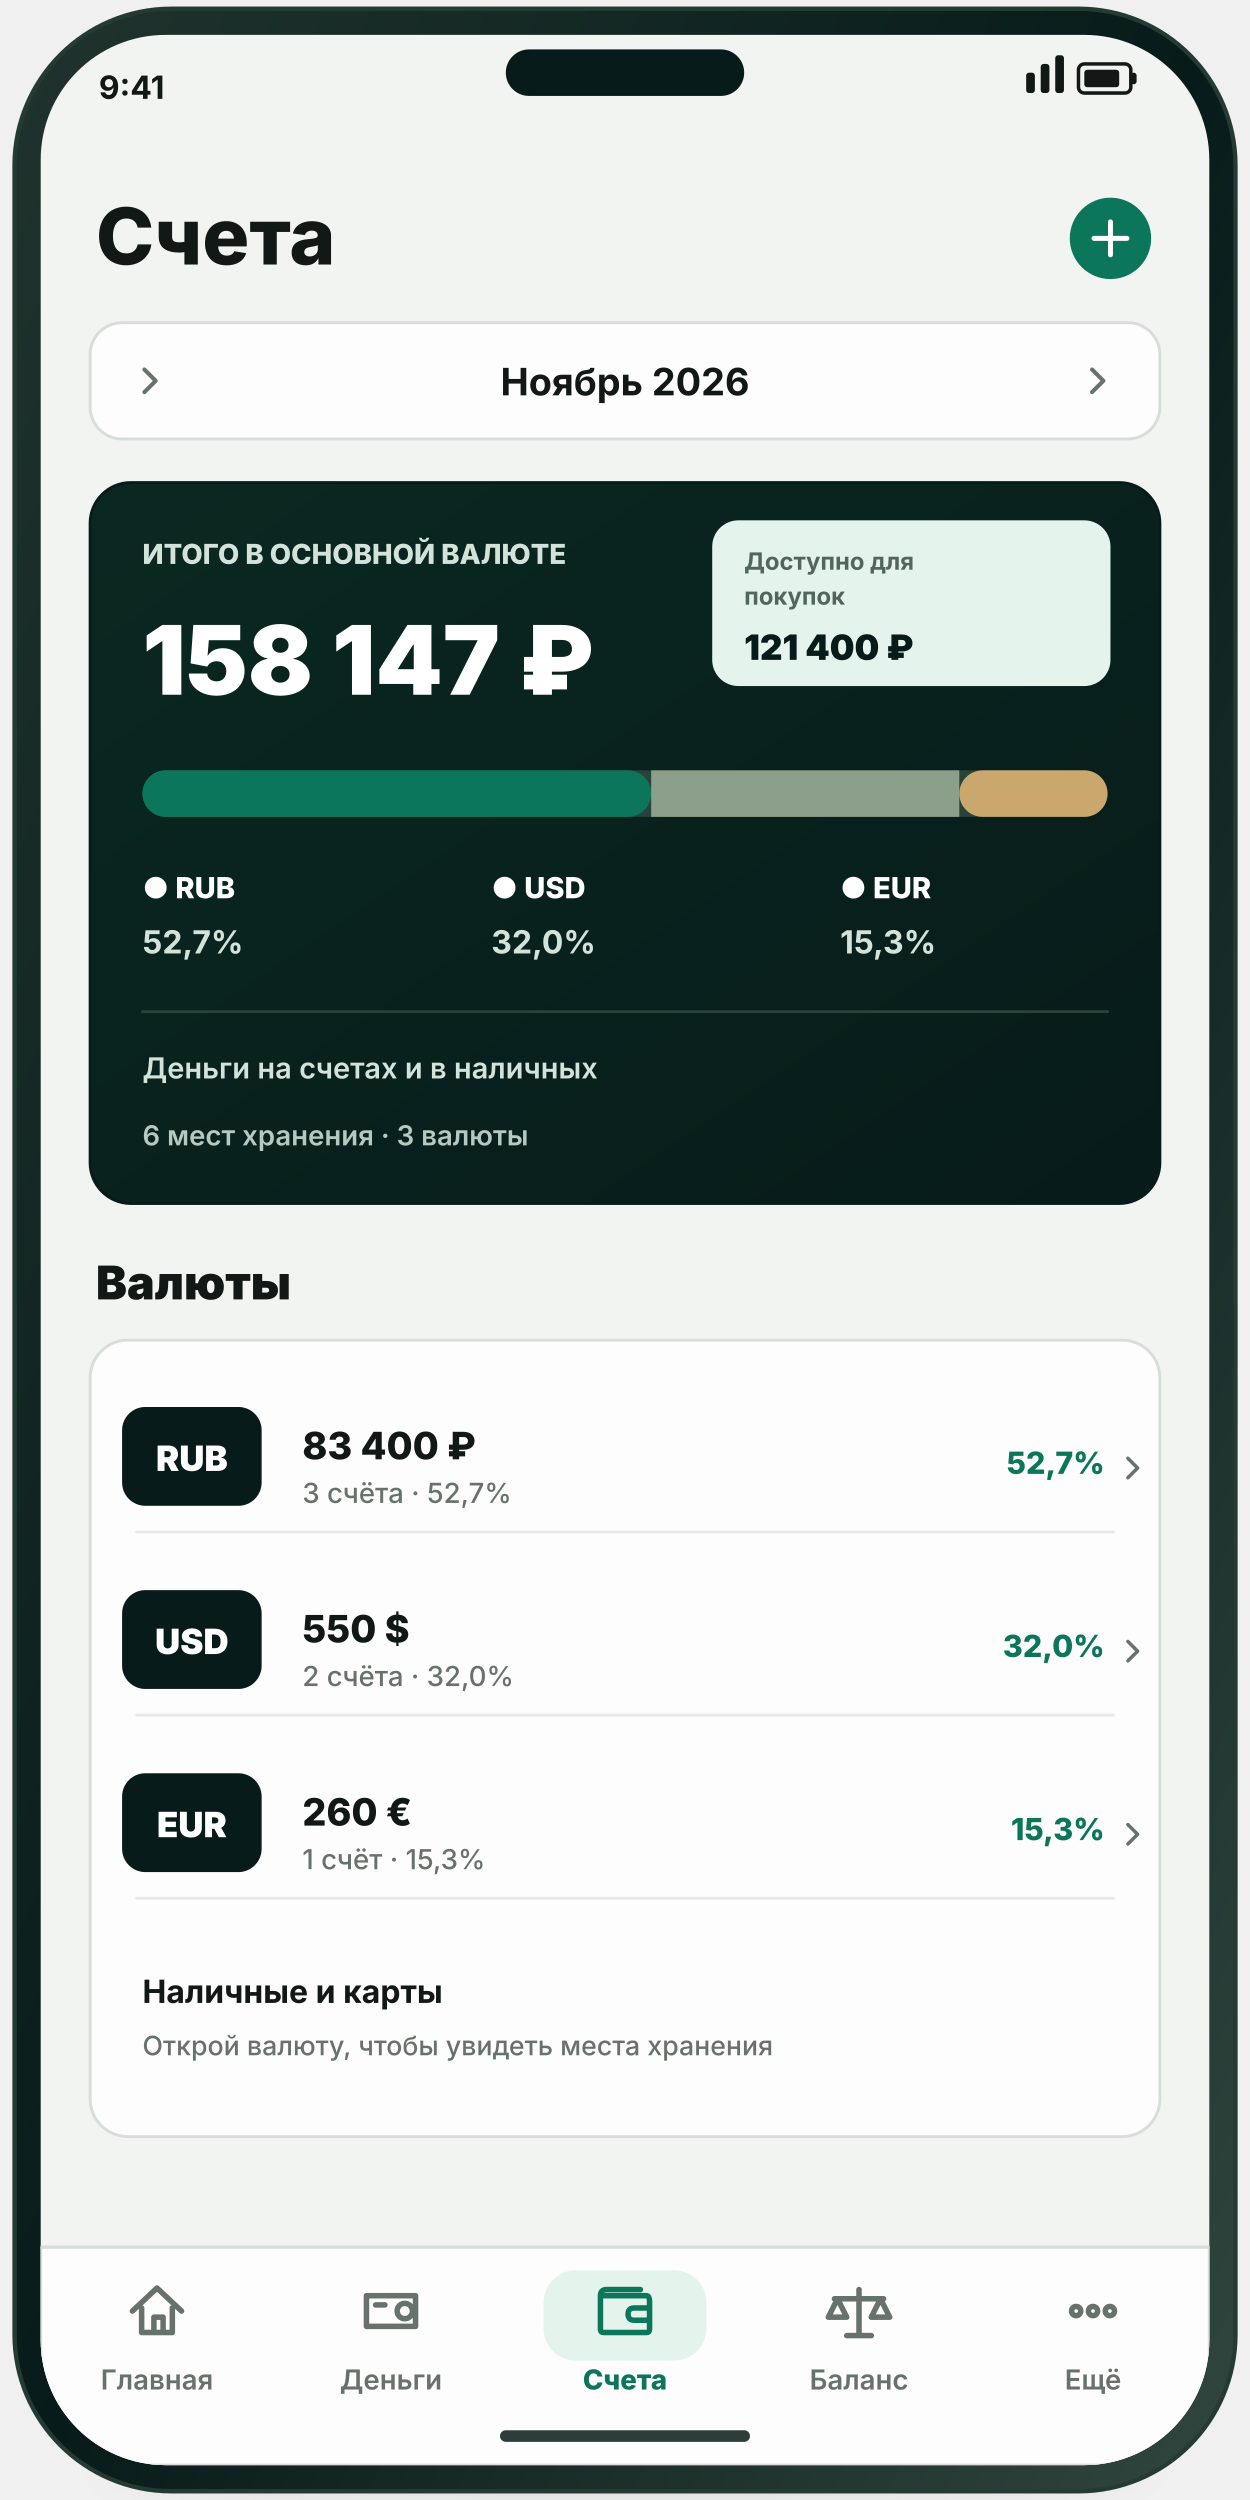
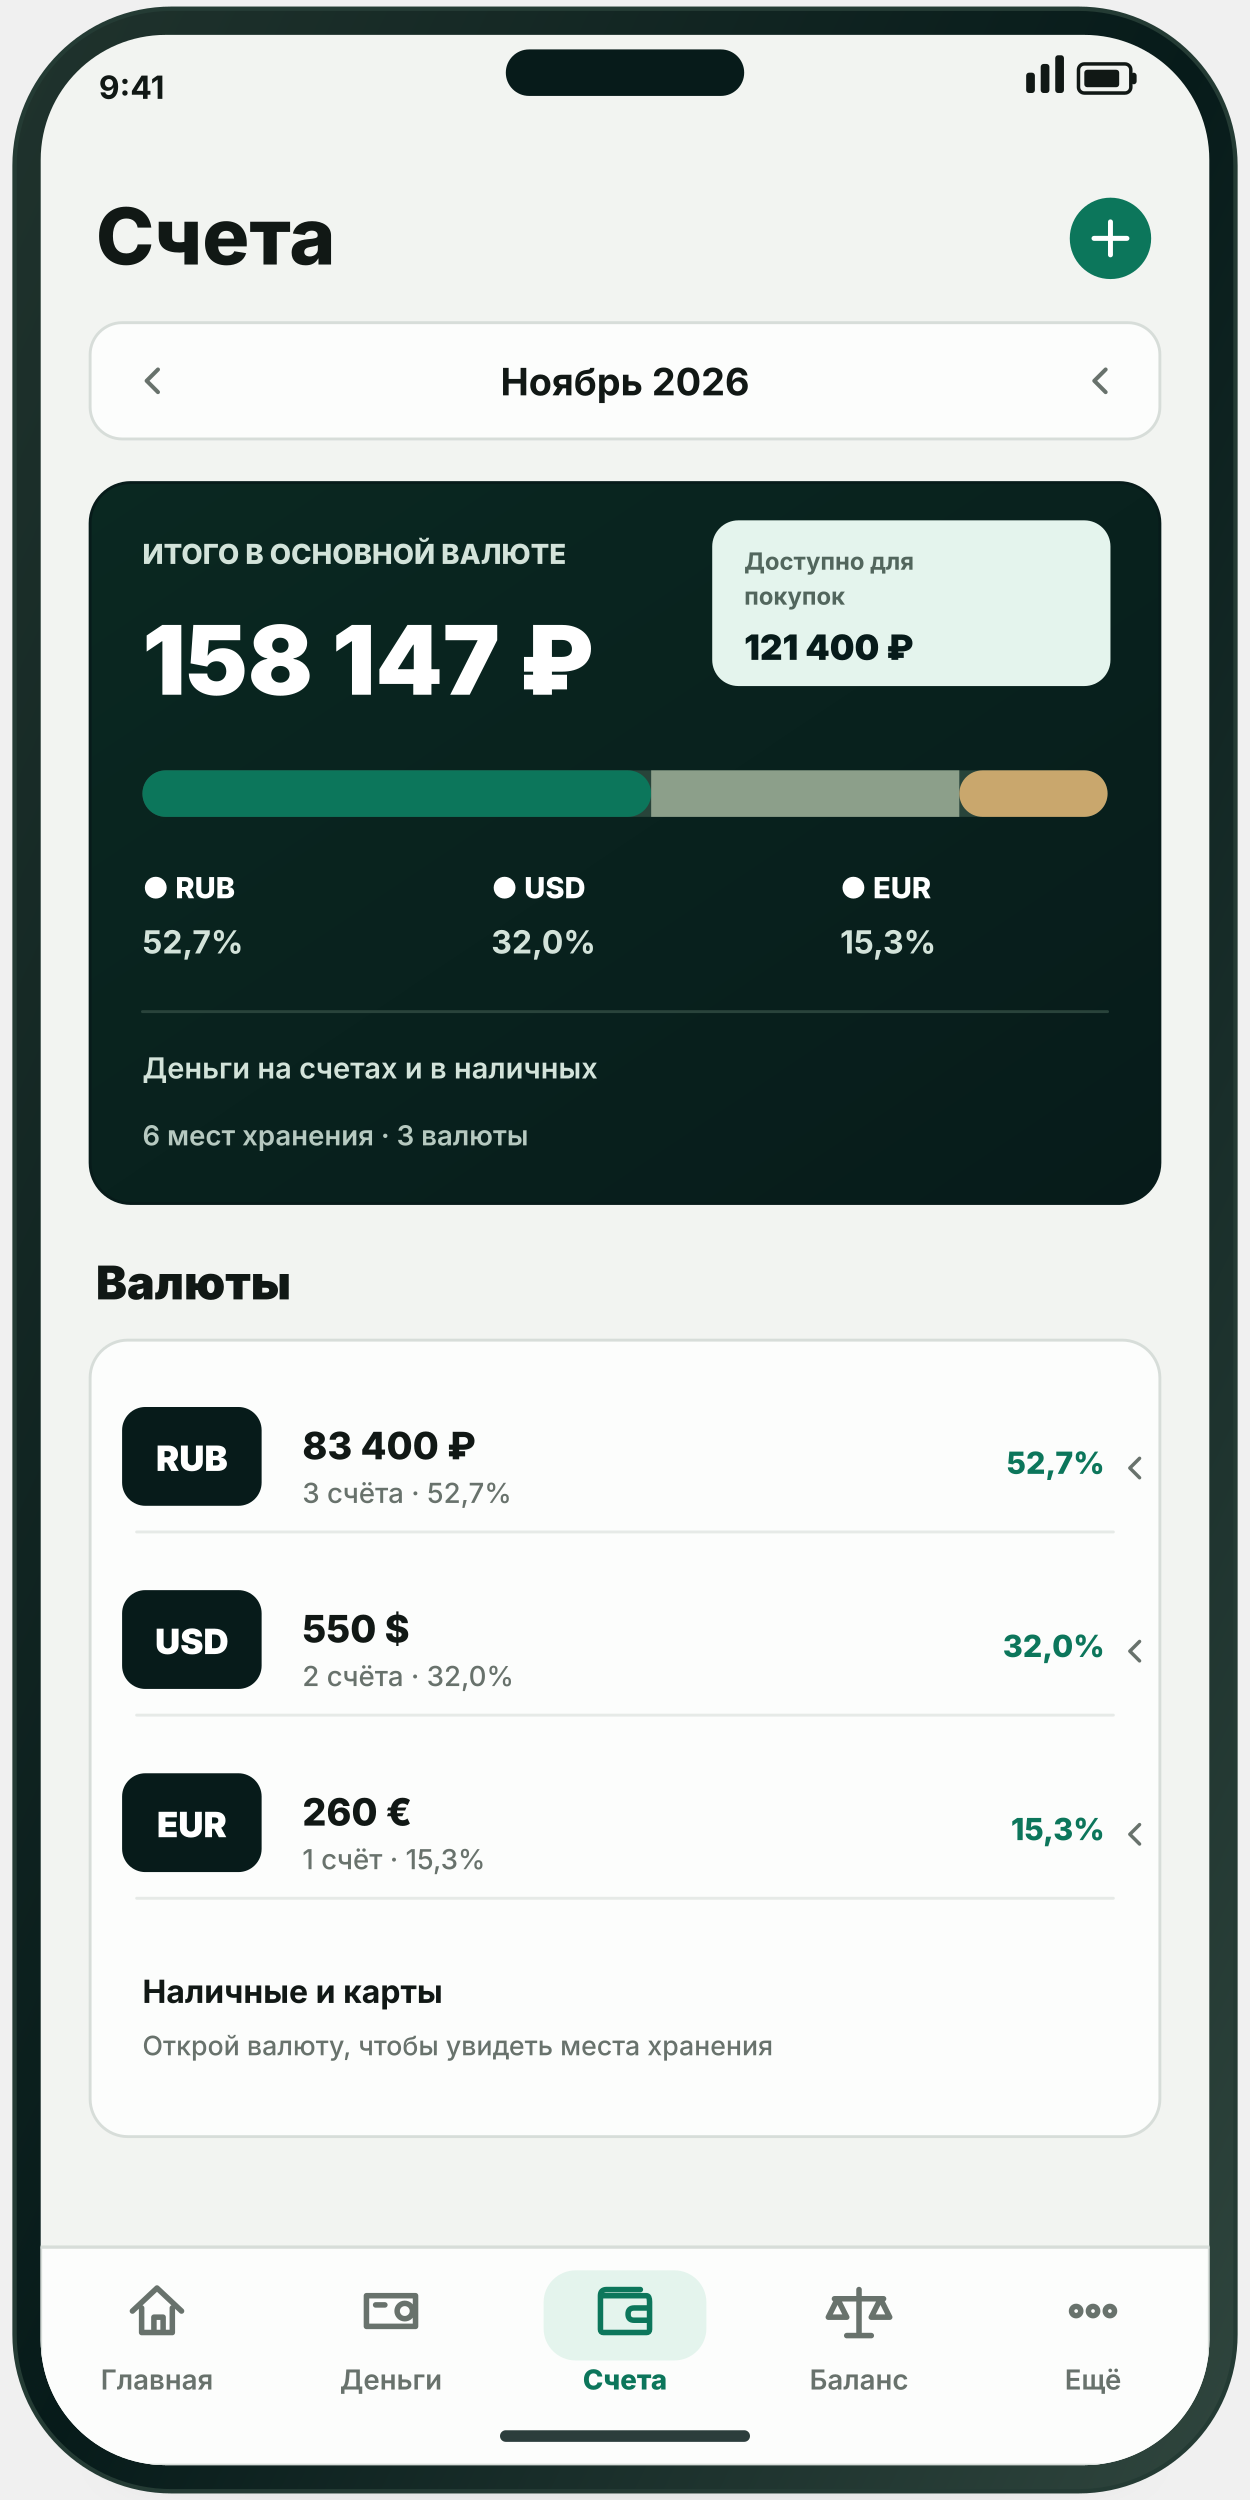
<svg xmlns="http://www.w3.org/2000/svg" width="820" height="1640" viewBox="0 0 430 860" role="img" aria-label="Экран приложения Kapital">
  <defs>
    <linearGradient id="frame" x1="0" y1="0" x2="1" y2="1">
      <stop offset="0" stop-color="#20332D" />
      <stop offset=".5" stop-color="#071B1A" />
      <stop offset="1" stop-color="#30463E" />
    </linearGradient>
    <linearGradient id="hero" x1="0" y1="0" x2="1" y2="1">
      <stop offset="0" stop-color="#0A2821" />
      <stop offset="1" stop-color="#071B1A" />
    </linearGradient>
    <filter id="shadow" x="-30%" y="-20%" width="160%" height="150%">
      <feGaussianBlur stdDeviation="9" />
    </filter>
    <clipPath id="screenClip">
      <rect x="14" y="12" width="402" height="836" rx="43" />
    </clipPath>
  </defs>
  <ellipse cx="215" cy="842" rx="175" ry="12" fill="#071B1A" opacity=".18" filter="url(#shadow)" />
  <rect x="5" y="3" width="420" height="854" rx="54" fill="url(#frame)" stroke="#243B34" stroke-width="1.5" />
  <g clip-path="url(#screenClip)">
    <rect x="14" y="12" width="402" height="836" rx="43" fill="#F2F4F1" stroke="none" stroke-width="1" />
    <text x="34" y="34" font-family="Inter,Arial,sans-serif" font-size="11" font-weight="750" fill="#111815" text-anchor="start">9:41</text>
    <g fill="#111815">
      <rect x="353" y="25" width="3" height="7" rx="1" />
      <rect x="358" y="22" width="3" height="10" rx="1" />
      <rect x="363" y="19" width="3" height="13" rx="1" />
      <rect x="371" y="22" width="18" height="10" rx="2" fill="none" stroke="#111815" stroke-width="1.2" />
      <rect x="389" y="25" width="2" height="4" rx="1" />
      <rect x="373" y="24" width="12" height="6" rx="1" />
    </g>
    <rect x="174" y="17" width="82" height="16" rx="8" fill="#071B1A" stroke="none" stroke-width="1" />
    <text x="33" y="91" font-family="Inter,Arial,sans-serif" font-size="27" font-weight="800" fill="#111815" text-anchor="start">Счета</text>
    <circle cx="382" cy="82" r="14" fill="#0C765B" stroke="none" stroke-width="1" />
    <g transform="translate(382 82) scale(0.9444444)" fill="none" stroke="#FFFFFF" stroke-width="1.8" stroke-linecap="round" stroke-linejoin="round">
      <path d="M0 -6 V6 M-6 0 H6" />
    </g>
    <rect x="31" y="111" width="368" height="40" rx="11" fill="#FCFDFC" stroke="#D7DDD9" stroke-width="1" />
    <g transform="translate(52 131) scale(0.7777778)" fill="none" stroke="#68726C" stroke-width="1.8" stroke-linecap="round" stroke-linejoin="round">
-       <path d="M-3 -5 L2 0 L-3 5" />
+       <path d="M-3 -5 L2 0 L-3 5" transform="scale(-1 1)" />
    </g>
    <text x="215" y="136" font-family="Inter,Arial,sans-serif" font-size="13" font-weight="750" fill="#111815" text-anchor="middle">Ноябрь 2026</text>
    <g transform="translate(378 131) scale(0.7777778)" fill="none" stroke="#68726C" stroke-width="1.8" stroke-linecap="round" stroke-linejoin="round">
-       <path d="M-3 -5 L2 0 L-3 5" />
+       <path d="M-3 -5 L2 0 L-3 5" transform="scale(-1 1)" />
    </g>
    <rect x="31" y="166" width="368" height="248" rx="14" fill="url(#hero)" stroke="#071B1A" stroke-width="1" />
    <text x="49" y="194" font-family="Inter,Arial,sans-serif" font-size="9.5" font-weight="800" fill="#D3E3DA" text-anchor="start">ИТОГО В ОСНОВНОЙ ВАЛЮТЕ</text>
    <text x="49" y="239" font-family="Inter,Arial,sans-serif" font-size="33" font-weight="850" fill="#FFFFFF" text-anchor="start">158 147 ₽</text>
    <rect x="245" y="179" width="137" height="57" rx="9" fill="#E4F4ED" stroke="none" stroke-width="1" />
    <text x="256" y="196" font-family="Inter,Arial,sans-serif" font-size="8.2" font-weight="700" fill="#52665D" text-anchor="start">Доступно для</text>
    <text x="256" y="208" font-family="Inter,Arial,sans-serif" font-size="8.2" font-weight="700" fill="#52665D" text-anchor="start">покупок</text>
    <text x="256" y="227" font-family="Inter,Arial,sans-serif" font-size="12" font-weight="850" fill="#071B1A" text-anchor="start">121 400 ₽</text>
    <rect x="49" y="265" width="332" height="16" rx="8" fill="#28443A" stroke="none" stroke-width="1" />
    <rect x="49" y="265" width="175" height="16" rx="8" fill="#0C765B" stroke="none" stroke-width="1" />
    <rect x="224" y="265" width="106" height="16" rx="0" fill="#8C9F8A" stroke="none" stroke-width="1" />
    <rect x="330" y="265" width="51" height="16" rx="8" fill="#C9A76D" stroke="none" stroke-width="1" />
    <text x="49" y="309" font-family="Inter,Arial,sans-serif" font-size="10" font-weight="800" fill="#FFFFFF" text-anchor="start">●  RUB</text>
    <text x="49" y="328" font-family="Inter,Arial,sans-serif" font-size="11" font-weight="750" fill="#D3E3DA" text-anchor="start">52,7%</text>
    <text x="169" y="309" font-family="Inter,Arial,sans-serif" font-size="10" font-weight="800" fill="#FFFFFF" text-anchor="start">●  USD</text>
    <text x="169" y="328" font-family="Inter,Arial,sans-serif" font-size="11" font-weight="750" fill="#D3E3DA" text-anchor="start">32,0%</text>
    <text x="289" y="309" font-family="Inter,Arial,sans-serif" font-size="10" font-weight="800" fill="#FFFFFF" text-anchor="start">●  EUR</text>
    <text x="289" y="328" font-family="Inter,Arial,sans-serif" font-size="11" font-weight="750" fill="#D3E3DA" text-anchor="start">15,3%</text>
    <path d="M49 348 L381 348" fill="none" stroke="#29433B" stroke-width="1" stroke-linecap="round" />
    <text x="49" y="371" font-family="Inter,Arial,sans-serif" font-size="10" font-weight="600" fill="#D3E3DA" text-anchor="start">Деньги на счетах и в наличных</text>
    <text x="49" y="394" font-family="Inter,Arial,sans-serif" font-size="9.5" font-weight="600" fill="#B6C9C0" text-anchor="start">6 мест хранения · 3 валюты</text>
    <text x="33" y="447" font-family="Inter,Arial,sans-serif" font-size="16" font-weight="850" fill="#111815" text-anchor="start">Валюты</text>
    <rect x="31" y="461" width="368" height="274" rx="13" fill="#FCFDFC" stroke="#D7DDD9" stroke-width="1" />
    <rect x="42" y="484" width="48" height="34" rx="8" fill="#071B1A" stroke="none" stroke-width="1" />
    <text x="66" y="506" font-family="Inter,Arial,sans-serif" font-size="12" font-weight="850" fill="#FFFFFF" text-anchor="middle">RUB</text>
    <text x="104" y="502" font-family="Inter,Arial,sans-serif" font-size="13" font-weight="800" fill="#111815" text-anchor="start">83 400 ₽</text>
    <text x="104" y="517" font-family="Inter,Arial,sans-serif" font-size="9.5" font-weight="550" fill="#68726C" text-anchor="start">3 счёта · 52,7%</text>
    <text x="380" y="507" font-family="Inter,Arial,sans-serif" font-size="10.5" font-weight="800" fill="#0C765B" text-anchor="end">52,7%</text>
    <g transform="translate(390 505) scale(0.6666667)" fill="none" stroke="#68726C" stroke-width="1.8" stroke-linecap="round" stroke-linejoin="round">
-       <path d="M-3 -5 L2 0 L-3 5" />
+       <path d="M-3 -5 L2 0 L-3 5" transform="scale(-1 1)" />
    </g>
    <path d="M47 527 L383 527" fill="none" stroke="#E6EAE7" stroke-width="1" stroke-linecap="round" />
    <rect x="42" y="547" width="48" height="34" rx="8" fill="#071B1A" stroke="none" stroke-width="1" />
    <text x="66" y="569" font-family="Inter,Arial,sans-serif" font-size="12" font-weight="850" fill="#FFFFFF" text-anchor="middle">USD</text>
    <text x="104" y="565" font-family="Inter,Arial,sans-serif" font-size="13" font-weight="800" fill="#111815" text-anchor="start">550 $</text>
    <text x="104" y="580" font-family="Inter,Arial,sans-serif" font-size="9.5" font-weight="550" fill="#68726C" text-anchor="start">2 счёта · 32,0%</text>
    <text x="380" y="570" font-family="Inter,Arial,sans-serif" font-size="10.5" font-weight="800" fill="#0C765B" text-anchor="end">32,0%</text>
    <g transform="translate(390 568) scale(0.6666667)" fill="none" stroke="#68726C" stroke-width="1.8" stroke-linecap="round" stroke-linejoin="round">
-       <path d="M-3 -5 L2 0 L-3 5" />
+       <path d="M-3 -5 L2 0 L-3 5" transform="scale(-1 1)" />
    </g>
    <path d="M47 590 L383 590" fill="none" stroke="#E6EAE7" stroke-width="1" stroke-linecap="round" />
    <rect x="42" y="610" width="48" height="34" rx="8" fill="#071B1A" stroke="none" stroke-width="1" />
    <text x="66" y="632" font-family="Inter,Arial,sans-serif" font-size="12" font-weight="850" fill="#FFFFFF" text-anchor="middle">EUR</text>
    <text x="104" y="628" font-family="Inter,Arial,sans-serif" font-size="13" font-weight="800" fill="#111815" text-anchor="start">260 €</text>
    <text x="104" y="643" font-family="Inter,Arial,sans-serif" font-size="9.5" font-weight="550" fill="#68726C" text-anchor="start">1 счёт · 15,3%</text>
    <text x="380" y="633" font-family="Inter,Arial,sans-serif" font-size="10.5" font-weight="800" fill="#0C765B" text-anchor="end">15,3%</text>
    <g transform="translate(390 631) scale(0.6666667)" fill="none" stroke="#68726C" stroke-width="1.8" stroke-linecap="round" stroke-linejoin="round">
-       <path d="M-3 -5 L2 0 L-3 5" />
+       <path d="M-3 -5 L2 0 L-3 5" transform="scale(-1 1)" />
    </g>
    <path d="M47 653 L383 653" fill="none" stroke="#E6EAE7" stroke-width="1" stroke-linecap="round" />
    <text x="49" y="689" font-family="Inter,Arial,sans-serif" font-size="11" font-weight="750" fill="#111815" text-anchor="start">Наличные и карты</text>
    <text x="49" y="707" font-family="Inter,Arial,sans-serif" font-size="9.2" font-weight="550" fill="#68726C" text-anchor="start">Открой валюту, чтобы увидеть места хранения</text>
    <rect x="14" y="773" width="402" height="75" rx="0" fill="#FCFDFC" stroke="#D7DDD9" stroke-width="1" />
    <path d="M14 773 L416 773" fill="none" stroke="#D7DDD9" stroke-width="1" stroke-linecap="round" />
    <g transform="translate(54 795) scale(1.055556)" fill="none" stroke="#68726C" stroke-width="1.8" stroke-linecap="round" stroke-linejoin="round">
      <path d="M-8 0 L0 -7.5 L8 0 M-5 -1 V7 H5 V-1 M-1 7 V2 H2 V7" />
    </g>
    <text x="54" y="822" font-family="Inter,Arial,sans-serif" font-size="9.5" font-weight="600" fill="#68726C" text-anchor="middle">Главная</text>
    <g transform="translate(134.5 795) scale(1.055556)" fill="none" stroke="#68726C" stroke-width="1.8" stroke-linecap="round" stroke-linejoin="round">
      <path d="M-8 -5 H8 V5 H-8 Z M-5 -2 H-2 M2 0 A2.5 2.5 0 1 0 7 0 A2.5 2.5 0 1 0 2 0" />
    </g>
    <text x="134.5" y="822" font-family="Inter,Arial,sans-serif" font-size="9.5" font-weight="600" fill="#68726C" text-anchor="middle">Деньги</text>
    <rect x="187" y="781" width="56" height="31" rx="11" fill="#E4F4ED" stroke="none" stroke-width="1" />
    <g transform="translate(215 795) scale(1.055556)" fill="none" stroke="#0C765B" stroke-width="1.8" stroke-linecap="round" stroke-linejoin="round">
      <path d="M-8 -5 H7 Q8 -5 8 -3 V6 Q8 7 7 7 H-7 Q-8 7 -8 6 V-5 Q-8 -7 -6 -7 H5 M3 -1 H8 V3 H3 Q1 3 1 1 Q1 -1 3 -1 Z" />
    </g>
    <text x="215" y="822" font-family="Inter,Arial,sans-serif" font-size="9.5" font-weight="800" fill="#0C765B" text-anchor="middle">Счета</text>
    <g transform="translate(295.5 795) scale(1.055556)" fill="none" stroke="#68726C" stroke-width="1.8" stroke-linecap="round" stroke-linejoin="round">
      <path d="M0 -7 V7 M-8 -4 H8 M-7 -4 L-10 2 H-4 Z M7 -4 L4 2 H10 Z M-4 8 H4" />
    </g>
    <text x="295.5" y="822" font-family="Inter,Arial,sans-serif" font-size="9.5" font-weight="600" fill="#68726C" text-anchor="middle">Баланс</text>
    <g transform="translate(376 795) scale(1.055556)" fill="none" stroke="#68726C" stroke-width="1.8" stroke-linecap="round" stroke-linejoin="round">
      <path d="M-7 0 A1.5 1.5 0 1 0 -4 0 A1.5 1.5 0 1 0 -7 0 M-1.5 0 A1.5 1.5 0 1 0 1.5 0 A1.5 1.5 0 1 0 -1.5 0 M4 0 A1.5 1.5 0 1 0 7 0 A1.5 1.5 0 1 0 4 0" />
    </g>
    <text x="376" y="822" font-family="Inter,Arial,sans-serif" font-size="9.5" font-weight="600" fill="#68726C" text-anchor="middle">Ещё</text>
  </g>
  <rect x="172" y="836" width="86" height="4" rx="2" fill="#071B1A" opacity=".85" />
</svg>
